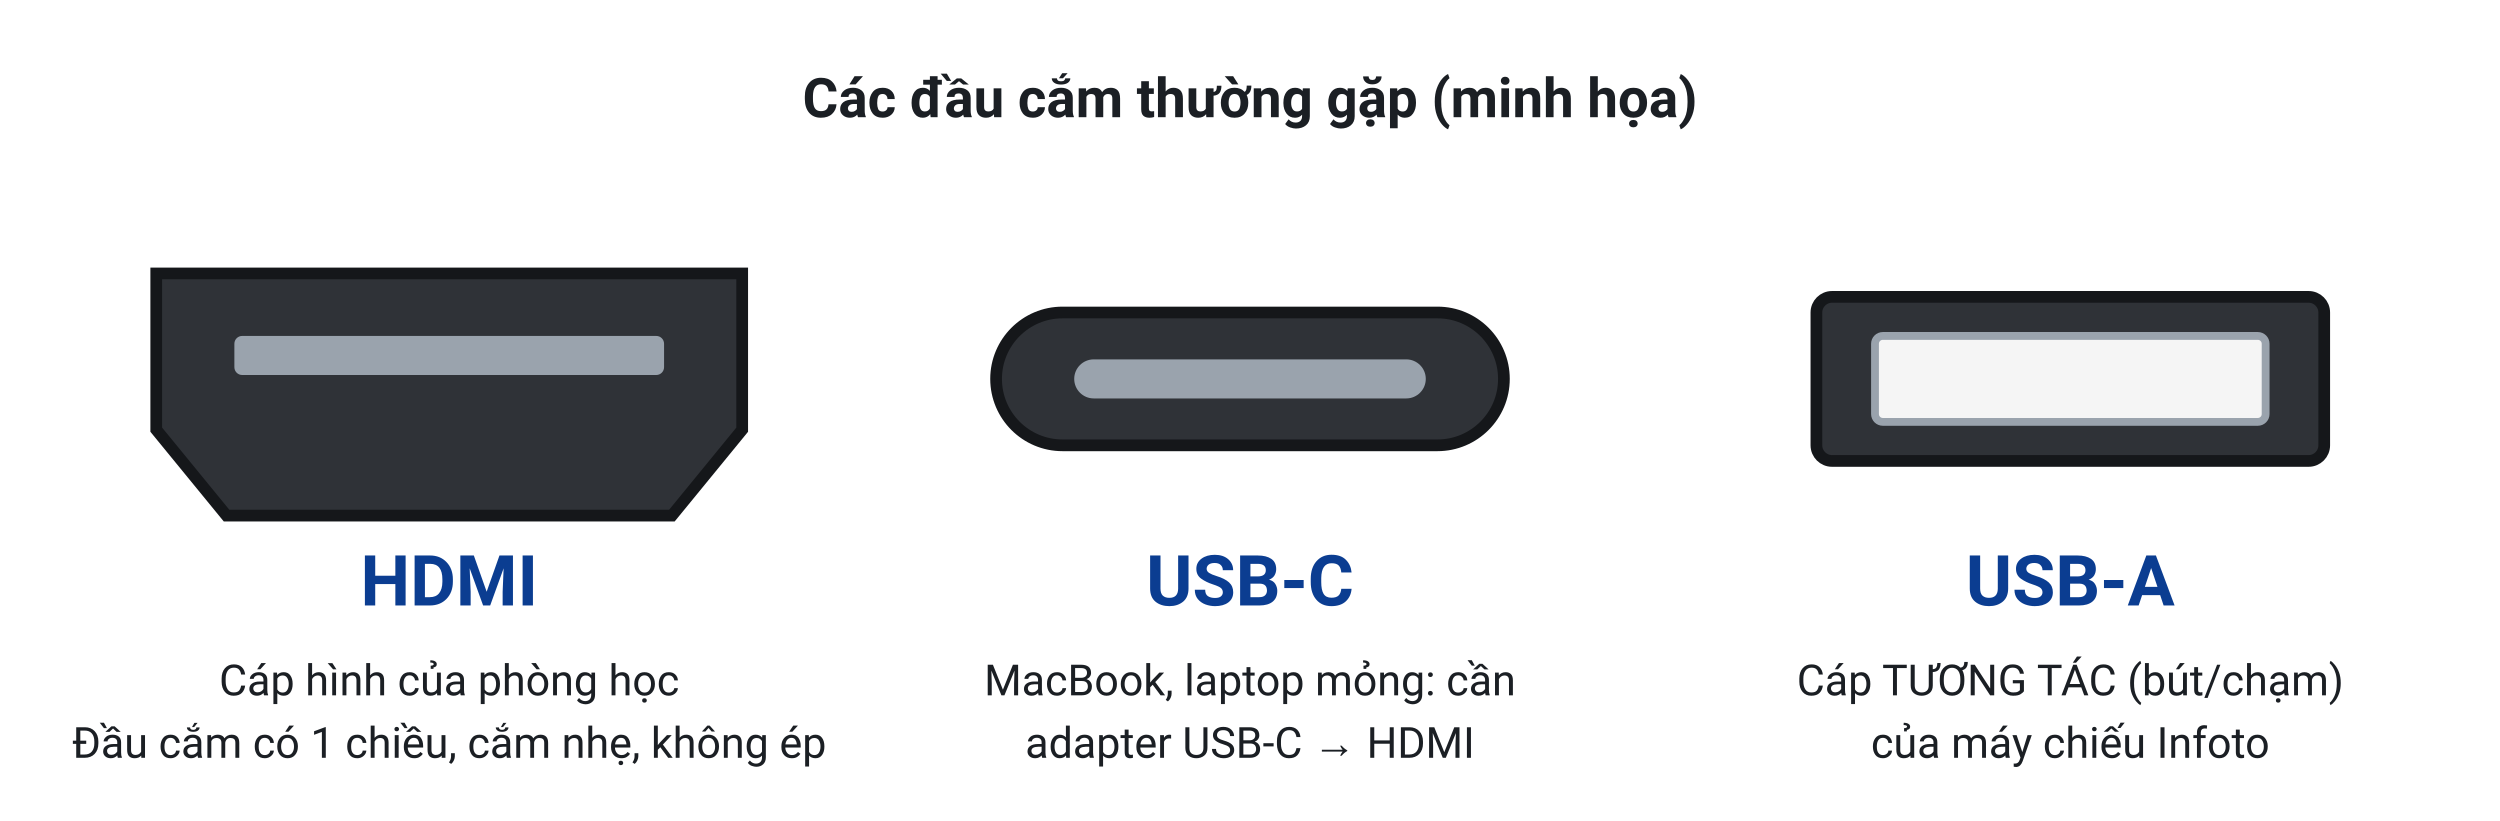
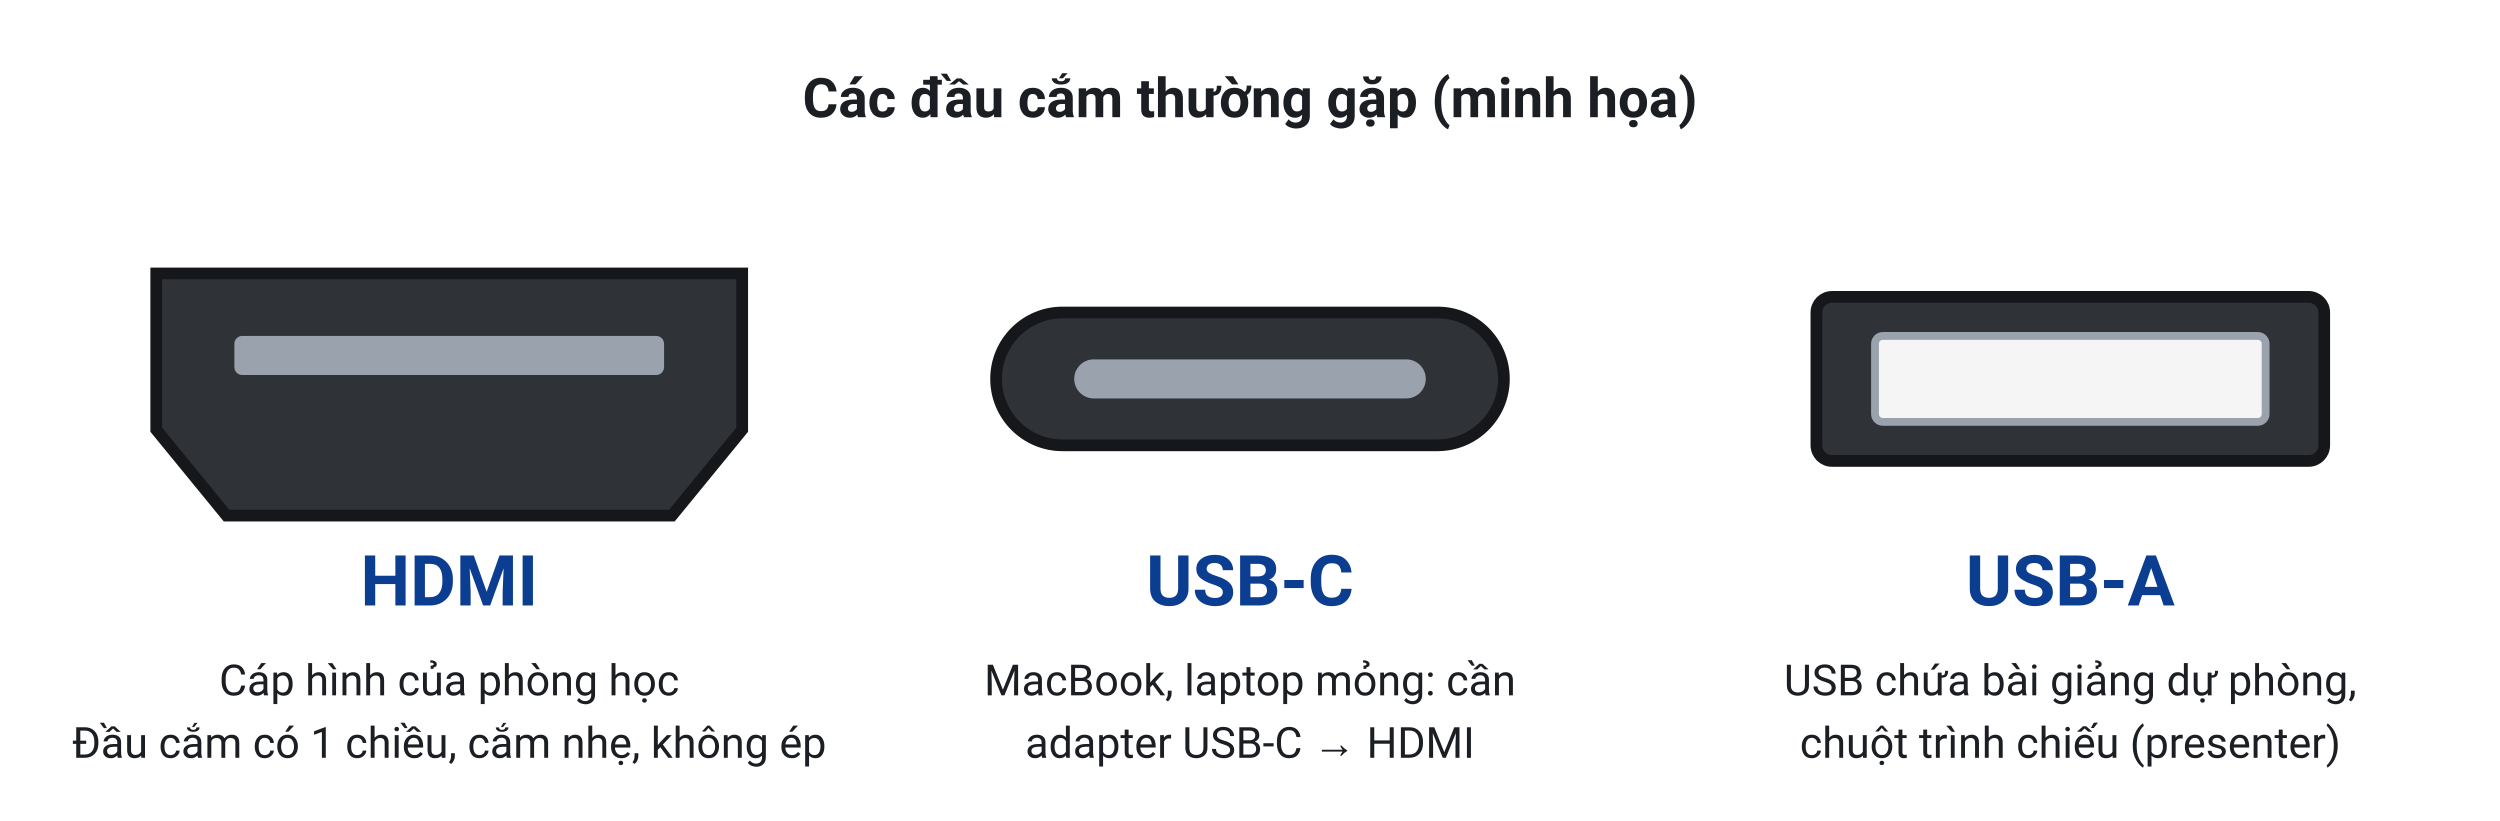
<svg xmlns="http://www.w3.org/2000/svg" viewBox="0 0 640 210" width="640" height="210" role="img" aria-labelledby="title desc">
  <path d="M40 70 h150 v40 l-18 22 h-114 l-18 -22 z" fill="#2f3237" stroke="#15171a" stroke-width="3" />
  <rect x="60" y="86" width="110" height="10" rx="2" fill="#9aa3ad" />
  <text x="115.0" y="155.0" font-family="system-ui, -apple-system, 'Segoe UI', Roboto, Arial, sans-serif" font-size="18" font-weight="700" fill="#0b3d91" text-anchor="middle">HDMI</text>
  <text x="115.0" y="178.0" font-family="system-ui, -apple-system, 'Segoe UI', Roboto, Arial, sans-serif" font-size="11" font-weight="400" fill="#1b1f24" text-anchor="middle">Cáp hình của phòng học</text>
  <text x="115.0" y="194.0" font-family="system-ui, -apple-system, 'Segoe UI', Roboto, Arial, sans-serif" font-size="11" font-weight="400" fill="#1b1f24" text-anchor="middle">Đầu cắm có 1 chiều, cắm nhẹ, không ép</text>
  <rect x="255" y="80" width="130" height="34" rx="17" fill="#2f3237" stroke="#15171a" stroke-width="3" />
  <rect x="275" y="92" width="90" height="10" rx="5" fill="#9aa3ad" />
  <text x="320.0" y="155.0" font-family="system-ui, -apple-system, 'Segoe UI', Roboto, Arial, sans-serif" font-size="18" font-weight="700" fill="#0b3d91" text-anchor="middle">USB-C</text>
  <text x="320.0" y="178.0" font-family="system-ui, -apple-system, 'Segoe UI', Roboto, Arial, sans-serif" font-size="11" font-weight="400" fill="#1b1f24" text-anchor="middle">MacBook, laptop mỏng: cần</text>
  <text x="320.0" y="194.0" font-family="system-ui, -apple-system, 'Segoe UI', Roboto, Arial, sans-serif" font-size="11" font-weight="400" fill="#1b1f24" text-anchor="middle">adapter USB-C → HDMI</text>
  <rect x="465" y="76" width="130" height="42" rx="4" fill="#2f3237" stroke="#15171a" stroke-width="3" />
  <rect x="480" y="86" width="100" height="22" rx="2" fill="#f5f5f5" stroke="#9aa3ad" stroke-width="2" />
  <text x="530.0" y="155.0" font-family="system-ui, -apple-system, 'Segoe UI', Roboto, Arial, sans-serif" font-size="18" font-weight="700" fill="#0b3d91" text-anchor="middle">USB-A</text>
-   <text x="530.0" y="178.0" font-family="system-ui, -apple-system, 'Segoe UI', Roboto, Arial, sans-serif" font-size="11" font-weight="400" fill="#1b1f24" text-anchor="middle">Cáp TƯƠNG TÁC (bút/chạm)</text>
-   <text x="530.0" y="194.0" font-family="system-ui, -apple-system, 'Segoe UI', Roboto, Arial, sans-serif" font-size="11" font-weight="400" fill="#1b1f24" text-anchor="middle">của máy chiếu Infoto</text>
+   <text x="530.0" y="178.0" font-family="system-ui, -apple-system, 'Segoe UI', Roboto, Arial, sans-serif" font-size="11" font-weight="400" fill="#1b1f24" text-anchor="middle">USB chứa bài giảng dự phòng,</text>
+   <text x="530.0" y="194.0" font-family="system-ui, -apple-system, 'Segoe UI', Roboto, Arial, sans-serif" font-size="11" font-weight="400" fill="#1b1f24" text-anchor="middle">chuột trình chiếu (presenter)</text>
  <text x="320.0" y="30.0" font-family="system-ui, -apple-system, 'Segoe UI', Roboto, Arial, sans-serif" font-size="14" font-weight="700" fill="#1b1f24" text-anchor="middle">Các đầu cắm thường gặp (minh họa)</text>
</svg>
